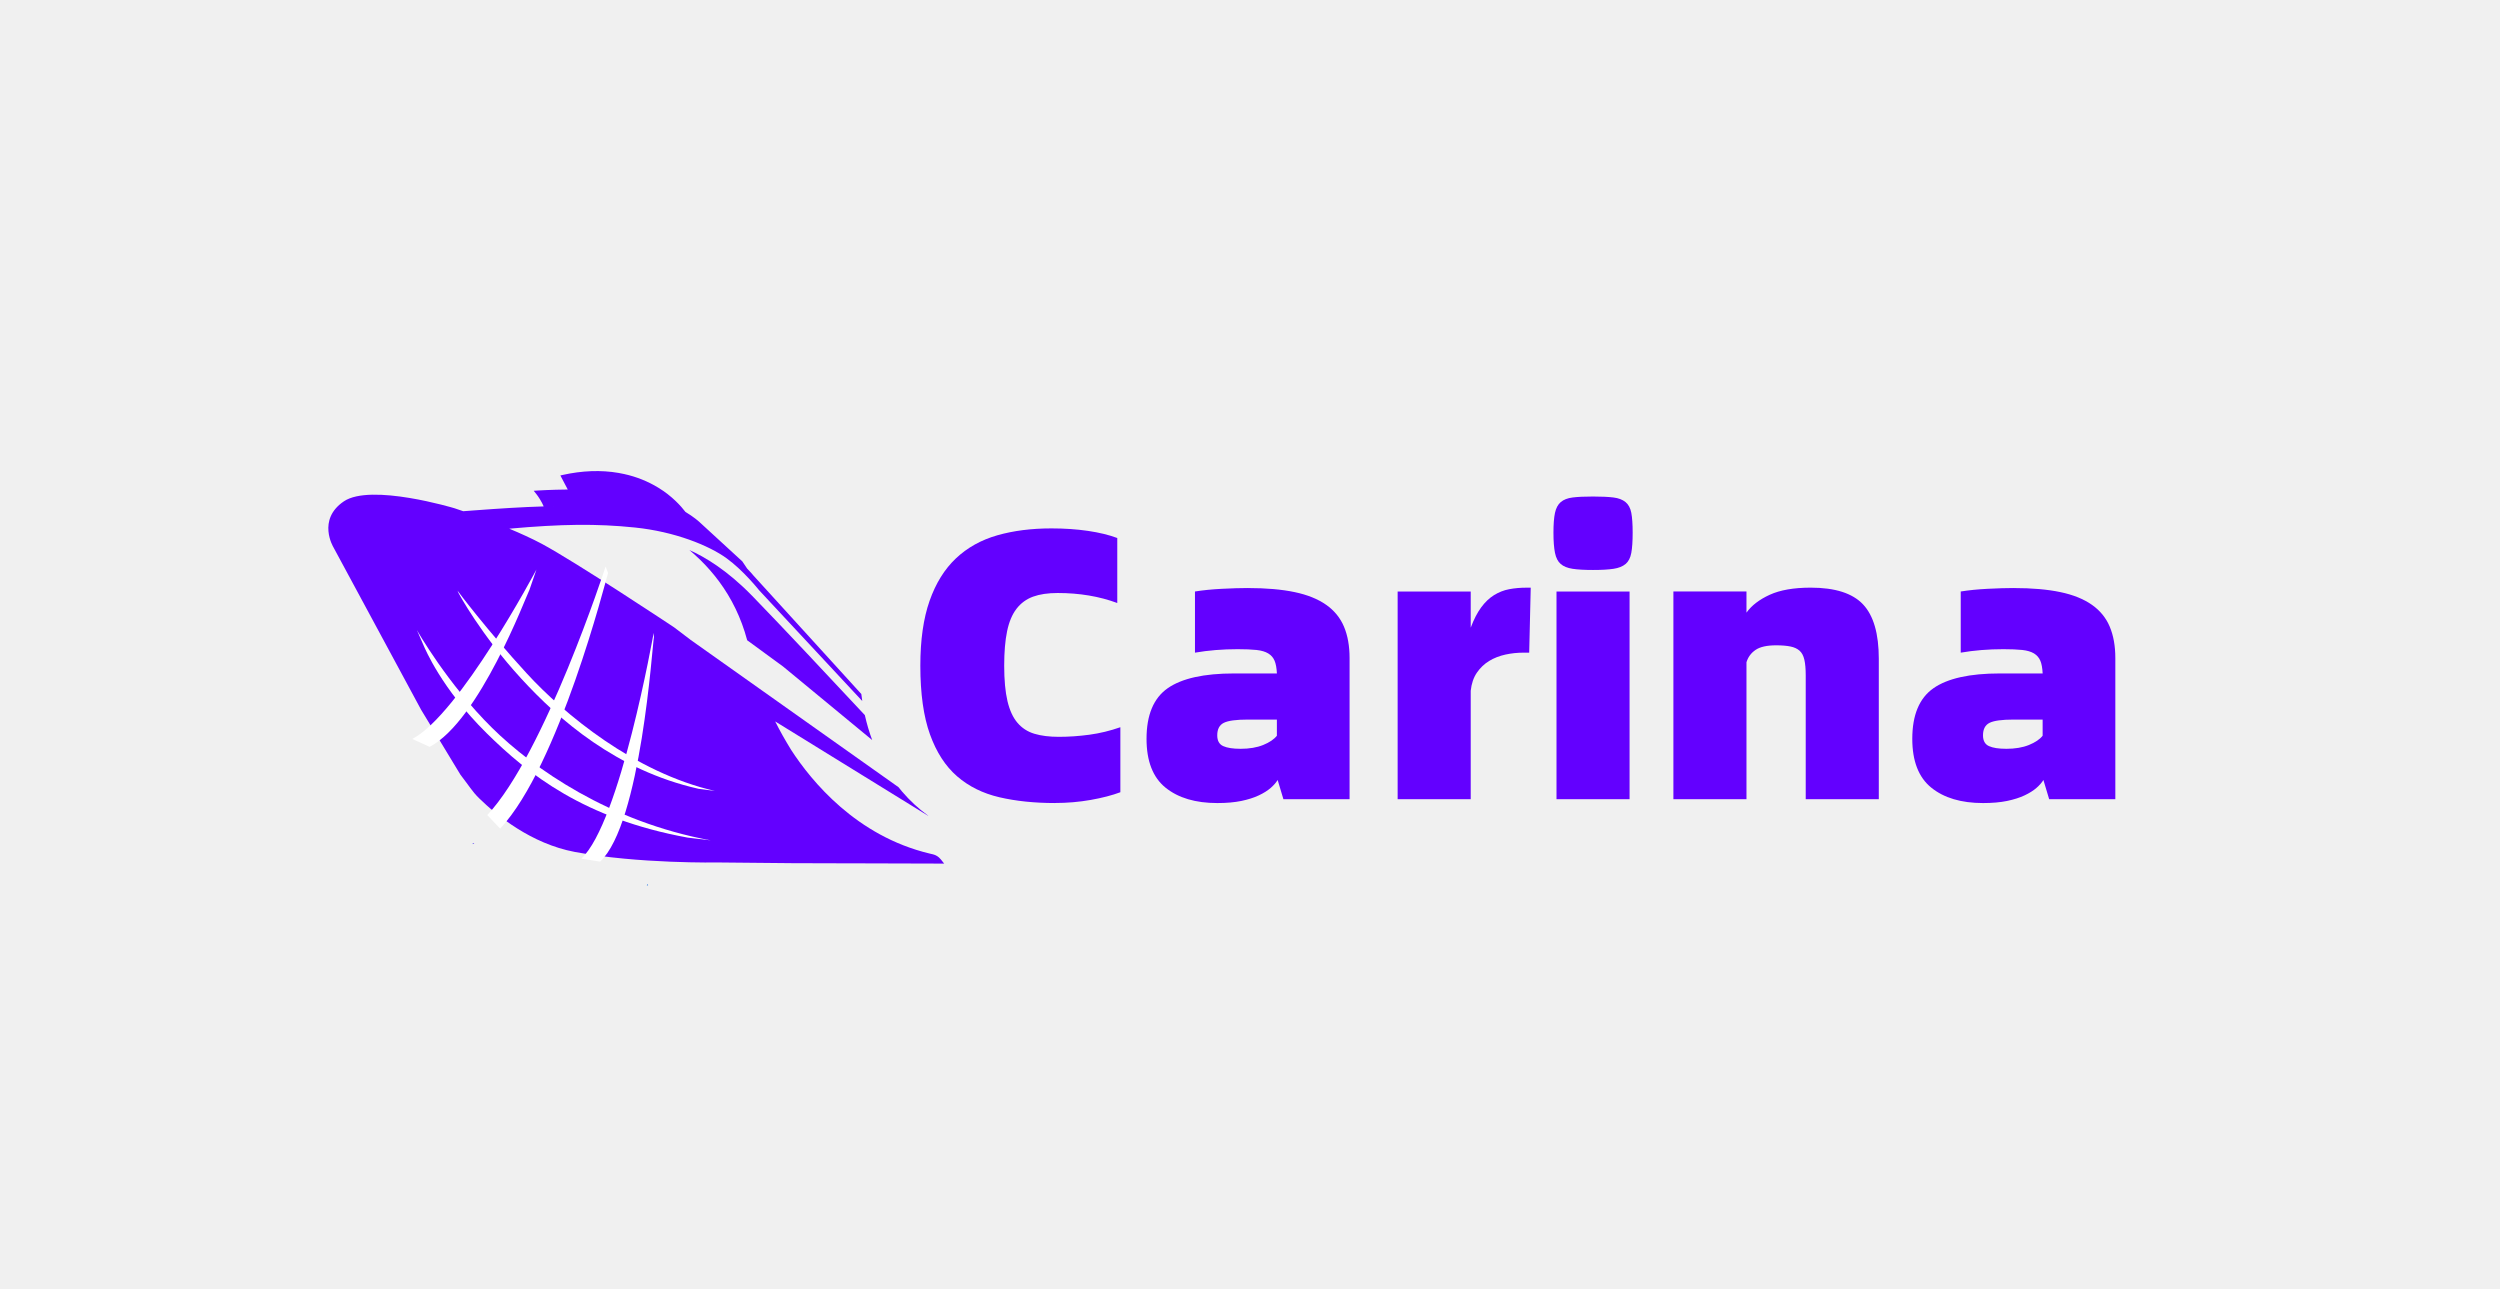
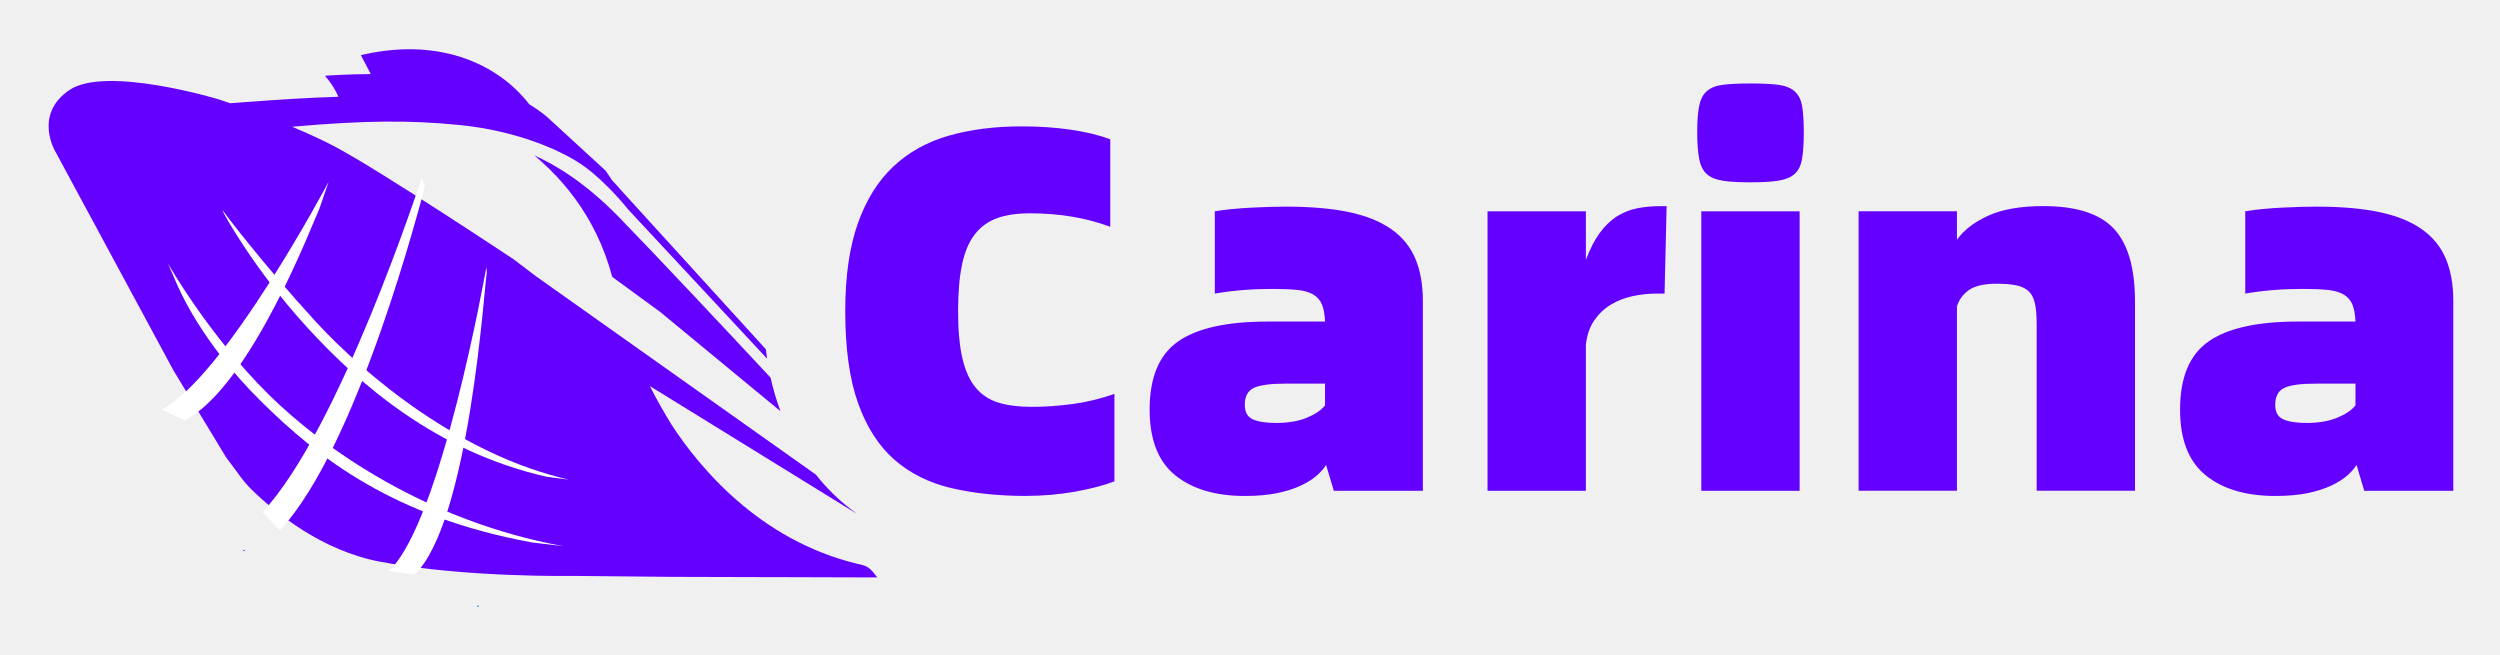
- <svg xmlns="http://www.w3.org/2000/svg" xmlns:xlink="http://www.w3.org/1999/xlink" id="_层_1" viewBox="0 0 1124.48 579.67">
+ <svg xmlns="http://www.w3.org/2000/svg" xmlns:xlink="http://www.w3.org/1999/xlink" role="img" viewBox="131.43 195.43 835.64 218.64">
  <defs>
-     <style>.cls-1{fill:#fff;}.cls-2{fill:#6300ff;}.cls-3{fill:none;}.cls-4{fill:url(#_命名的渐变_21);}.cls-5{fill:url(#_命名的渐变_21-2);}</style>
-     <linearGradient id="_命名的渐变_21" x1="212.56" y1="379.44" x2="213.02" y2="379.44" gradientTransform="matrix(1, 0, 0, 1, 0, 0)" gradientUnits="userSpaceOnUse">
+     <linearGradient id="carina_@1" x1="212.56" x2="213.02" y1="379.44" y2="379.44" gradientUnits="userSpaceOnUse">
      <stop offset="0" stop-color="#0054d4" />
      <stop offset="1" stop-color="#0069e7" />
    </linearGradient>
-     <linearGradient id="_命名的渐变_21-2" x1="290.89" y1="398.01" x2="291.54" y2="398.01" xlink:href="#_命名的渐变_21" />
+     <linearGradient id="carina_@1-2" x1="290.89" x2="291.54" y1="398.01" y2="398.01" xlink:href="#carina_@1" />
+     <style>.cls-1{fill:#fff}.cls-2{fill:#6300ff}.cls-3{fill:none}</style>
  </defs>
-   <path class="cls-4" d="M213.02,379.51s-.13-.12-.3-.29l-.1,.4h-.06l.05,.05,.41-.16Z" />
-   <path class="cls-5" d="M291.54,398.1s-.18-.18-.43-.4l-.14,.57h-.08s.06,.06,.07,.06l.58-.23Z" />
+   <path fill="url(#carina_@1)" d="M213.02 379.51s-.13-.12-.3-.29l-.1.4h-.06l.05.05.41-.16z" />
+   <path fill="url(#carina_@1-2)" d="M291.54 398.1s-.18-.18-.43-.4l-.14.57h-.08s.06.06.07.06l.58-.23z" />
+   <path d="M286.22 230.38c19.2 3.44 31.05 10.69 39.21 16.44.11.08.22.16.34.24l-12.68-10.8s-2.32-2.11-6.6-4.6c-4.47-2.6-11.13-5.66-19.72-7.34-8.75-1.71-18.69-1.69-26.62-1.33-5.12.23-9.4.6-11.96.72.81 1.17.98 2.54.88 4 13.35-.19 25.11.51 37.15 2.67z" class="cls-3" />
+   <path d="M341.4 265.46c-.04-.05-6.97-8.83-14.68-14.4-7.83-5.66-23.17-11.92-41.17-13.78-17.33-1.78-32.88-1.57-56.5.53 5.05 2.11 10.15 4.41 14.53 6.75 15.23 8.11 59.6 37.61 59.6 37.61l7.51 5.7 32.71 23.18 60.74 43.04c-3.45-4.38-6.45-9.23-8.95-14.45-1.05-2.2-2.01-4.46-2.87-6.77l-40.08-33.08-16.15-11.81c-2.71-10.19-7.08-18.91-12.58-26.37-2.58-3.49-5.4-6.71-8.42-9.68-1.62-1.59-3.3-3.11-5.03-4.56 6.84 3.03 16.98 9.01 28.3 20.65 13.02 13.38 35.7 37.59 50.65 53.62-.07-.33-.15-.65-.22-.98-.37-1.75-.69-3.53-.96-5.34l-41.64-44.72-4.79-5.15z" class="cls-3" />
+   <path d="M249.08 227.71c13.35-.19 25.11.51 37.15 2.67 19.2 3.44 31.05 10.69 39.21 16.44.11.08.22.16.34.24l-12.68-10.8s-2.32-2.11-6.6-4.6c-4.47-2.6-11.13-5.66-19.72-7.34-8.75-1.71-18.69-1.69-26.62-1.33-5.12.23-9.4.6-11.96.72.81 1.17.98 2.54.88 4z" class="cls-3" />
+   <path d="M310.05 247.38c1.73 1.45 3.4 2.96 5.03 4.56 3.02 2.96 5.84 6.18 8.42 9.68 5.5 7.46 9.87 16.17 12.58 26.37l16.15 11.81 40.08 33.08c-1.35-3.61-2.45-7.37-3.31-11.22-14.95-16.03-37.64-40.24-50.65-53.62-11.33-11.64-21.47-17.62-28.3-20.65zm-60.35-14.85c13.35-.19 25.91.99 37.94 3.15 19.2 3.44 31.15 6.55 39.3 12.3.11.08.22.16.34.24l-12.77-11.91s-2.37-2.55-6.65-5.04c-4.47-2.6-11.36-6.79-19.96-8.47-8.75-1.71-19.01-1.55-26.93-1.2-5.12.23-11.3 1.21-13.86 1.34.81 1.17 2.69 8.13 2.59 9.59z" class="cls-2" />
+   <path d="M212.89 379.57h-.06l.05.05.42-.16s-.13-.13-.31-.29l-.1.41zm210.16 6.86c-.87-1.09-2.09-1.85-3.45-2.17l-1.51-.35c-32.9-7.89-53.05-32.45-62.22-46.58-2.57-4.16-5-8.44-7.21-12.84l68.89 42.5-.24-.25c-4.16-2.99-8.05-6.59-11.6-10.74l-.03-.04-.03-.04c-.51-.6-1.01-1.22-1.5-1.84l-60.74-43.04-32.71-23.18-7.51-5.7s-44.38-29.5-59.6-37.61c-4.38-2.33-9.48-4.64-14.53-6.75 23.62-2.1 39.17-2.31 56.5-.53 18 1.85 33.34 8.12 41.17 13.78 7.71 5.57 14.63 14.35 14.68 14.4l4.79 5.15 41.64 44.72c-.16-1.04-.29-2.09-.42-3.15l-48.54-53.31c-.21-.26-1.15-1.42-2.84-3.14l-2.15-3.21-19.4-17.81c-.27-.25-2.37-2.14-6.19-4.45-1.89-2.48-5.9-7.06-12.21-10.9-4.73-2.88-9.87-4.93-15.34-6.13-.83-.19-1.67-.35-2.52-.5-7.91-1.37-16.39-1.05-25.22.92l-.96.22 3.32 6.32c-7.64.08-13.19.43-13.31.44l-2 .13 1.25 1.56c.79.98 2.3 3.26 3.24 5.47-9.45.27-19.76.93-31.52 1.81-1.5.11-3.06.23-4.67.35-2.46-.85-3.95-1.34-3.95-1.34s-37.6-11.35-49.77-3.08c-12.18 8.26-4.67 20.63-4.67 20.63l10.48 19.42 1.98 3.67 26.97 49.98 17.66 29.17c1.34 1.73 2.35 3.11 3.21 4.29.46.63.86 1.19 1.26 1.72 1.25 1.69 2.31 3.02 4.03 4.7 7.89 7.71 23.39 20.39 42.91 24.08 28.63 5.41 64.59 4.75 64.59 4.75l33.25.32 28.67.08h2.51l37.19.11-1.61-2.02zM260.15 223c7.92-.35 17.87-.38 26.62 1.33 8.6 1.68 15.26 4.74 19.73 7.34 4.28 2.49 6.55 4.56 6.6 4.6l12.68 10.8c-.11-.08-.22-.16-.34-.24-8.16-5.75-20.01-13-39.21-16.44-12.03-2.16-23.8-2.86-37.15-2.67.1-1.46-.07-2.83-.88-4 2.56-.13 6.84-.49 11.96-.72z" class="cls-2" />
+   <path d="M224.97 372.71l-5.8-6.11c25.8-27.53 52.96-110.94 53.22-111.78l1.12 2.89c-1.07 3.48-22.11 86.78-48.55 115zm44.96 14.85l-8.46-1.34c17.5-16.34 32.36-100.63 32.54-101.52l.12 1.91c-.75 3.69-5.76 83.71-24.21 100.95zm-76.67-51.64l-7.8-3.54c21.21-11.1 55.42-75.41 55.83-76.22l-3.14 9.13c-1.7 3.36-22.53 58.93-44.9 70.64z" class="cls-1" />
+   <path d="M309.2 376.73c-46.32-8.48-71.45-28.34-90.33-46.97-20.46-20.19-27.75-38.24-28.14-38.99l-3.21-7.36c.09.18 13.74 24.2 33.85 44.02 18.52 18.25 52.92 42.25 98.33 50.56l-10.5-1.25zm4.96-21.94c-36.97-8.37-62.83-31.16-79.75-49.6-18.3-19.95-28.03-38.2-28.13-38.38l-.51-1.16c.09.18 13.2 17.68 31.22 37.31 16.58 18.05 48.51 44.62 84.58 52.79l-7.42-.96z" class="cls-1" />
  <g>
-     <path class="cls-3" d="M286.22,230.38c19.2,3.44,31.05,10.69,39.21,16.44,.11,.08,.22,.16,.34,.24l-12.68-10.8s-2.32-2.11-6.6-4.6c-4.47-2.6-11.13-5.66-19.72-7.34-8.75-1.71-18.69-1.69-26.62-1.33-5.12,.23-9.4,.6-11.96,.72,.81,1.17,.98,2.54,.88,4,13.35-.19,25.11,.51,37.15,2.67Z" />
-     <path class="cls-3" d="M341.4,265.46c-.04-.05-6.97-8.83-14.68-14.4-7.83-5.66-23.17-11.92-41.17-13.78-17.33-1.78-32.88-1.57-56.5,.53,5.05,2.11,10.15,4.41,14.53,6.75,15.23,8.11,59.6,37.61,59.6,37.61l7.51,5.7,32.71,23.18h0l60.74,43.04c-3.45-4.38-6.45-9.23-8.95-14.45-1.05-2.2-2.01-4.46-2.87-6.77l-40.08-33.08-16.15-11.81c-2.71-10.19-7.08-18.91-12.58-26.37-2.58-3.49-5.4-6.71-8.42-9.68-1.62-1.59-3.3-3.11-5.03-4.56,6.84,3.03,16.98,9.01,28.3,20.65,13.02,13.38,35.7,37.59,50.65,53.62-.07-.33-.15-.65-.22-.98-.37-1.75-.69-3.53-.96-5.34l-41.64-44.72-4.79-5.15Z" />
-     <path class="cls-3" d="M249.08,227.71c13.35-.19,25.11,.51,37.15,2.67,19.2,3.44,31.05,10.69,39.21,16.44,.11,.08,.22,.16,.34,.24l-12.68-10.8s-2.32-2.11-6.6-4.6c-4.47-2.6-11.13-5.66-19.72-7.34-8.75-1.71-18.69-1.69-26.62-1.33-5.12,.23-9.4,.6-11.96,.72,.81,1.17,.98,2.54,.88,4Z" />
-     <path class="cls-2" d="M310.05,247.38c1.73,1.45,3.4,2.96,5.03,4.56,3.02,2.96,5.84,6.18,8.42,9.68,5.5,7.46,9.87,16.17,12.58,26.37l16.15,11.81,40.08,33.08c-1.35-3.61-2.45-7.37-3.31-11.22-14.95-16.03-37.64-40.24-50.65-53.62-11.33-11.64-21.47-17.62-28.3-20.65Z" />
-     <path class="cls-2" d="M249.7,232.53c13.35-.19,25.91,.99,37.94,3.15,19.2,3.44,31.15,6.55,39.3,12.3,.11,.08,.22,.16,.34,.24l-12.77-11.91s-2.37-2.55-6.65-5.04c-4.47-2.6-11.36-6.79-19.96-8.47-8.75-1.71-19.01-1.55-26.93-1.2-5.12,.23-11.3,1.21-13.86,1.34,.81,1.17,2.69,8.13,2.59,9.59Z" />
-     <g>
-       <path class="cls-2" d="M212.89,379.57h-.06l.05,.05,.42-.16s-.13-.13-.31-.29l-.1,.41Z" />
-       <path class="cls-2" d="M423.05,386.43c-.87-1.09-2.09-1.85-3.45-2.17l-1.51-.35c-32.9-7.89-53.05-32.45-62.22-46.58-2.57-4.16-5-8.44-7.21-12.84l68.89,42.5-.24-.25c-4.16-2.99-8.05-6.59-11.6-10.74l-.03-.04-.03-.04c-.51-.6-1.01-1.22-1.5-1.84l-60.74-43.04h0l-32.71-23.18-7.51-5.7s-44.38-29.5-59.6-37.61c-4.38-2.33-9.48-4.64-14.53-6.75,23.62-2.1,39.17-2.31,56.5-.53,18,1.85,33.34,8.12,41.17,13.78,7.71,5.57,14.63,14.35,14.68,14.4l4.79,5.15,41.64,44.72c-.16-1.04-.29-2.09-.42-3.15l-48.54-53.31c-.21-.26-1.15-1.42-2.84-3.14l-2.15-3.21-19.4-17.81c-.27-.25-2.37-2.14-6.19-4.45-1.89-2.48-5.9-7.06-12.21-10.9-4.73-2.88-9.87-4.93-15.34-6.13-.83-.19-1.67-.35-2.52-.5-7.91-1.37-16.39-1.05-25.22,.92l-.96,.22,3.32,6.32c-7.64,.08-13.19,.43-13.31,.44l-2,.13,1.25,1.56c.79,.98,2.3,3.26,3.24,5.47-9.45,.27-19.76,.93-31.52,1.81-1.5,.11-3.06,.23-4.67,.35-2.46-.85-3.95-1.34-3.95-1.34,0,0-37.6-11.35-49.77-3.08-12.18,8.26-4.67,20.63-4.67,20.63l10.48,19.42h0l1.98,3.67h0l26.97,49.98,17.66,29.17c1.34,1.73,2.35,3.11,3.21,4.29,.46,.63,.86,1.19,1.26,1.72,1.25,1.69,2.31,3.02,4.03,4.7,7.89,7.71,23.39,20.39,42.91,24.08,28.63,5.41,64.59,4.75,64.59,4.75l33.25,.32,28.67,.08h2.51l37.19,.11h0l-1.61-2.02Zm-162.9-163.43c7.92-.35,17.87-.38,26.62,1.33,8.6,1.68,15.26,4.74,19.73,7.34,4.28,2.49,6.55,4.56,6.6,4.6l12.68,10.8c-.11-.08-.22-.16-.34-.24-8.16-5.75-20.01-13-39.21-16.44-12.03-2.16-23.8-2.86-37.15-2.67,.1-1.46-.07-2.83-.88-4,2.56-.13,6.84-.49,11.96-.72Z" />
-     </g>
-     <path class="cls-1" d="M224.97,372.71l-5.8-6.11c25.8-27.53,52.96-110.94,53.22-111.78l1.12,2.89c-1.07,3.48-22.11,86.78-48.55,115Z" />
-     <path class="cls-1" d="M269.93,387.56l-8.46-1.34c17.5-16.34,32.36-100.63,32.54-101.52l.12,1.91c-.75,3.69-5.76,83.71-24.21,100.95Z" />
-     <path class="cls-1" d="M193.26,335.92l-7.8-3.54c21.21-11.1,55.42-75.41,55.83-76.22l-3.14,9.13c-1.7,3.36-22.53,58.93-44.9,70.64Z" />
-   </g>
-   <path class="cls-1" d="M309.2,376.73c-46.32-8.48-71.45-28.34-90.33-46.97-20.46-20.19-27.75-38.24-28.14-38.99l-3.21-7.36c.09,.18,13.74,24.2,33.85,44.02,18.52,18.25,52.92,42.25,98.33,50.56l-10.5-1.25Z" />
-   <path class="cls-1" d="M314.16,354.79c-36.97-8.37-62.83-31.16-79.75-49.6-18.3-19.95-28.03-38.2-28.13-38.38l-.51-1.16c.09,.18,13.2,17.68,31.22,37.31,16.58,18.05,48.51,44.62,84.58,52.79l-7.42-.96Z" />
-   <g>
-     <path class="cls-2" d="M474.52,361.2c-9.23,0-17.56-.87-25-2.6-7.44-1.73-13.78-4.87-19.03-9.43-5.25-4.55-9.31-10.84-12.2-18.86-2.88-8.01-4.33-18.31-4.33-30.88,0-11.53,1.38-21.25,4.15-29.15,2.77-7.9,6.72-14.27,11.85-19.12,5.13-4.84,11.33-8.3,18.6-10.38,7.27-2.08,15.4-3.11,24.39-3.11,5.88,0,11.36,.38,16.44,1.12,5.07,.75,9.46,1.82,13.15,3.2v29.24c-8.07-3-17.01-4.5-26.81-4.5-4.38,0-8.07,.55-11.07,1.64-3,1.1-5.48,2.91-7.44,5.45-1.96,2.54-3.37,5.91-4.24,10.12-.87,4.21-1.3,9.37-1.3,15.48,0,6.46,.49,11.76,1.47,15.92,.98,4.15,2.48,7.41,4.5,9.77,2.02,2.37,4.55,4.01,7.61,4.93,3.05,.92,6.72,1.38,10.99,1.38,4.5,0,9.08-.32,13.75-.95,4.67-.63,9.31-1.76,13.93-3.37v29.24c-3.69,1.38-8.13,2.54-13.32,3.46-5.19,.92-10.55,1.38-16.09,1.38Z" />
-     <path class="cls-2" d="M561.36,264.5c8.19,0,15.16,.61,20.93,1.82,5.77,1.21,10.49,3.11,14.19,5.71,3.69,2.59,6.37,5.88,8.04,9.86,1.67,3.98,2.51,8.68,2.51,14.1v63.49h-29.76l-2.59-8.65c-.69,1.15-1.73,2.34-3.11,3.55s-3.17,2.34-5.36,3.37c-2.19,1.04-4.82,1.87-7.87,2.51-3.06,.63-6.66,.95-10.81,.95-9.8,0-17.56-2.31-23.27-6.92-5.71-4.61-8.56-11.94-8.56-21.97,0-10.73,3.17-18.31,9.51-22.75,6.34-4.44,16.32-6.66,29.93-6.66h19.2c-.12-2.42-.46-4.33-1.04-5.71-.58-1.38-1.53-2.48-2.85-3.29-1.33-.8-3.09-1.32-5.28-1.56-2.19-.23-5.02-.35-8.48-.35-6.81,0-13.21,.52-19.2,1.56v-27.51c3.57-.58,7.61-.98,12.11-1.21,4.5-.23,8.42-.35,11.76-.35Zm-3.46,72.31c4.04,0,7.47-.58,10.29-1.73,2.82-1.15,4.87-2.54,6.14-4.15v-7.27h-13.15c-5.19,0-8.77,.49-10.73,1.47-1.96,.98-2.94,2.85-2.94,5.62,0,2.42,.89,4.04,2.68,4.84,1.79,.81,4.35,1.21,7.7,1.21Z" />
-     <path class="cls-2" d="M688.51,264.32l-.69,29.24h-2.59c-2.77,0-5.48,.29-8.13,.87-2.65,.58-5.08,1.53-7.27,2.85-2.19,1.33-4.04,3.09-5.54,5.28-1.5,2.19-2.42,4.9-2.77,8.13v48.79h-32.87v-93.42h32.87v16.26c1.38-3.69,2.94-6.72,4.67-9.08,1.73-2.36,3.66-4.21,5.79-5.54,2.13-1.32,4.41-2.22,6.83-2.68,2.42-.46,5.02-.69,7.78-.69h1.9Z" />
-     <path class="cls-2" d="M716.54,256.37c-3.81,0-6.86-.17-9.17-.52-2.31-.35-4.1-1.07-5.36-2.16-1.27-1.09-2.14-2.77-2.59-5.02-.46-2.25-.69-5.28-.69-9.08s.23-6.77,.69-8.91c.46-2.13,1.32-3.75,2.59-4.84,1.27-1.09,3.05-1.79,5.36-2.08,2.31-.29,5.36-.43,9.17-.43s6.86,.15,9.17,.43c2.31,.29,4.12,.98,5.45,2.08,1.32,1.1,2.19,2.71,2.59,4.84,.4,2.14,.61,5.1,.61,8.91s-.2,6.83-.61,9.08c-.41,2.25-1.27,3.92-2.59,5.02-1.33,1.1-3.14,1.82-5.45,2.16-2.31,.35-5.36,.52-9.17,.52Zm-16.44,9.69h32.87v93.42h-32.87v-93.42Z" />
-     <path class="cls-2" d="M814.45,264.32c10.96,0,18.8,2.51,23.53,7.53,4.73,5.02,7.09,13.18,7.09,24.48v63.14h-32.87v-55.71c0-2.88-.2-5.22-.61-7.01-.41-1.79-1.12-3.14-2.16-4.07-1.04-.92-2.42-1.56-4.15-1.9-1.73-.35-3.87-.52-6.4-.52-4.15,0-7.24,.69-9.26,2.08-2.02,1.38-3.37,3.23-4.07,5.54v61.59h-32.87v-93.42h32.87v9.51c2.31-3.23,5.8-5.91,10.47-8.04,4.67-2.13,10.81-3.2,18.42-3.2Z" />
-     <path class="cls-2" d="M905.79,264.5c8.19,0,15.16,.61,20.93,1.82,5.77,1.21,10.49,3.11,14.19,5.71,3.69,2.59,6.37,5.88,8.04,9.86,1.67,3.98,2.51,8.68,2.51,14.1v63.49h-29.76l-2.59-8.65c-.69,1.15-1.73,2.34-3.11,3.55s-3.17,2.34-5.36,3.37c-2.19,1.04-4.82,1.87-7.87,2.51-3.06,.63-6.66,.95-10.81,.95-9.8,0-17.56-2.31-23.27-6.92-5.71-4.61-8.56-11.94-8.56-21.97,0-10.73,3.17-18.31,9.51-22.75,6.34-4.44,16.32-6.66,29.93-6.66h19.2c-.12-2.42-.46-4.33-1.04-5.71-.58-1.38-1.53-2.48-2.85-3.29-1.33-.8-3.09-1.32-5.28-1.56-2.19-.23-5.02-.35-8.48-.35-6.81,0-13.21,.52-19.2,1.56v-27.51c3.57-.58,7.61-.98,12.11-1.21,4.5-.23,8.42-.35,11.76-.35Zm-3.46,72.31c4.04,0,7.47-.58,10.29-1.73,2.82-1.15,4.87-2.54,6.14-4.15v-7.27h-13.15c-5.19,0-8.77,.49-10.73,1.47-1.96,.98-2.94,2.85-2.94,5.62,0,2.42,.89,4.04,2.68,4.84,1.79,.81,4.35,1.21,7.7,1.21Z" />
+     <path d="M474.52 361.2c-9.23 0-17.56-.87-25-2.6-7.44-1.73-13.78-4.87-19.03-9.43-5.25-4.55-9.31-10.84-12.2-18.86-2.88-8.01-4.33-18.31-4.33-30.88 0-11.53 1.38-21.25 4.15-29.15 2.77-7.9 6.72-14.27 11.85-19.12 5.13-4.84 11.33-8.3 18.6-10.38 7.27-2.08 15.4-3.11 24.39-3.11 5.88 0 11.36.38 16.44 1.12 5.07.75 9.46 1.82 13.15 3.2v29.24c-8.07-3-17.01-4.5-26.81-4.5-4.38 0-8.07.55-11.07 1.64-3 1.1-5.48 2.91-7.44 5.45s-3.37 5.91-4.24 10.12c-.87 4.21-1.3 9.37-1.3 15.48 0 6.46.49 11.76 1.47 15.92.98 4.15 2.48 7.41 4.5 9.77 2.02 2.37 4.55 4.01 7.61 4.93 3.05.92 6.72 1.38 10.99 1.38 4.5 0 9.08-.32 13.75-.95 4.67-.63 9.31-1.76 13.93-3.37v29.24c-3.69 1.38-8.13 2.54-13.32 3.46-5.19.92-10.55 1.38-16.09 1.38zm86.84-96.7c8.19 0 15.16.61 20.93 1.82s10.49 3.11 14.19 5.71c3.69 2.59 6.37 5.88 8.04 9.86 1.67 3.98 2.51 8.68 2.51 14.1v63.49h-29.76l-2.59-8.65c-.69 1.15-1.73 2.34-3.11 3.55s-3.17 2.34-5.36 3.37c-2.19 1.04-4.82 1.87-7.87 2.51-3.06.63-6.66.95-10.81.95-9.8 0-17.56-2.31-23.27-6.92-5.71-4.61-8.56-11.94-8.56-21.97 0-10.73 3.17-18.31 9.51-22.75 6.34-4.44 16.32-6.66 29.93-6.66h19.2c-.12-2.42-.46-4.33-1.04-5.71-.58-1.38-1.53-2.48-2.85-3.29-1.33-.8-3.09-1.32-5.28-1.56-2.19-.23-5.02-.35-8.48-.35-6.81 0-13.21.52-19.2 1.56v-27.51c3.57-.58 7.61-.98 12.11-1.21 4.5-.23 8.42-.35 11.76-.35zm-3.46 72.31c4.04 0 7.47-.58 10.29-1.73 2.82-1.15 4.87-2.54 6.14-4.15v-7.27h-13.15c-5.19 0-8.77.49-10.73 1.47-1.96.98-2.94 2.85-2.94 5.62 0 2.42.89 4.04 2.68 4.84 1.79.81 4.35 1.21 7.7 1.21zm130.61-72.49l-.69 29.24h-2.59c-2.77 0-5.48.29-8.13.87-2.65.58-5.08 1.53-7.27 2.85-2.19 1.33-4.04 3.09-5.54 5.28-1.5 2.19-2.42 4.9-2.77 8.13v48.79h-32.87v-93.42h32.87v16.26c1.38-3.69 2.94-6.72 4.67-9.08 1.73-2.36 3.66-4.21 5.79-5.54 2.13-1.32 4.41-2.22 6.83-2.68 2.42-.46 5.02-.69 7.78-.69h1.9zm28.03-7.95c-3.81 0-6.86-.17-9.17-.52-2.31-.35-4.1-1.07-5.36-2.16-1.27-1.09-2.14-2.77-2.59-5.02-.46-2.25-.69-5.28-.69-9.08s.23-6.77.69-8.91c.46-2.13 1.32-3.75 2.59-4.84 1.27-1.09 3.05-1.79 5.36-2.08 2.31-.29 5.36-.43 9.17-.43s6.86.15 9.17.43c2.31.29 4.12.98 5.45 2.08 1.32 1.1 2.19 2.71 2.59 4.84.4 2.14.61 5.1.61 8.91s-.2 6.83-.61 9.08-1.27 3.92-2.59 5.02c-1.33 1.1-3.14 1.82-5.45 2.16-2.31.35-5.36.52-9.17.52zm-16.44 9.69h32.87v93.42H700.1v-93.42zm114.35-1.74c10.96 0 18.8 2.51 23.53 7.53 4.73 5.02 7.09 13.18 7.09 24.48v63.14H812.2v-55.71c0-2.88-.2-5.22-.61-7.01s-1.12-3.14-2.16-4.07c-1.04-.92-2.42-1.56-4.15-1.9-1.73-.35-3.87-.52-6.4-.52-4.15 0-7.24.69-9.26 2.08-2.02 1.38-3.37 3.23-4.07 5.54v61.59h-32.87v-93.42h32.87v9.51c2.31-3.23 5.8-5.91 10.47-8.04 4.67-2.13 10.81-3.2 18.42-3.2zm91.34.18c8.19 0 15.16.61 20.93 1.82s10.49 3.11 14.19 5.71c3.69 2.59 6.37 5.88 8.04 9.86 1.67 3.98 2.51 8.68 2.51 14.1v63.49H921.7l-2.59-8.65c-.69 1.15-1.73 2.34-3.11 3.55s-3.17 2.34-5.36 3.37c-2.19 1.04-4.82 1.87-7.87 2.51-3.06.63-6.66.95-10.81.95-9.8 0-17.56-2.31-23.27-6.92-5.71-4.61-8.56-11.94-8.56-21.97 0-10.73 3.17-18.31 9.51-22.75 6.34-4.44 16.32-6.66 29.93-6.66h19.2c-.12-2.42-.46-4.33-1.04-5.71-.58-1.38-1.53-2.48-2.85-3.29-1.33-.8-3.09-1.32-5.28-1.56-2.19-.23-5.02-.35-8.48-.35-6.81 0-13.21.52-19.2 1.56v-27.51c3.57-.58 7.61-.98 12.11-1.21 4.5-.23 8.42-.35 11.76-.35zm-3.46 72.31c4.04 0 7.47-.58 10.29-1.73 2.82-1.15 4.87-2.54 6.14-4.15v-7.27h-13.15c-5.19 0-8.77.49-10.73 1.47-1.96.98-2.94 2.85-2.94 5.62 0 2.42.89 4.04 2.68 4.84 1.79.81 4.35 1.21 7.7 1.21z" class="cls-2" />
  </g>
</svg>
